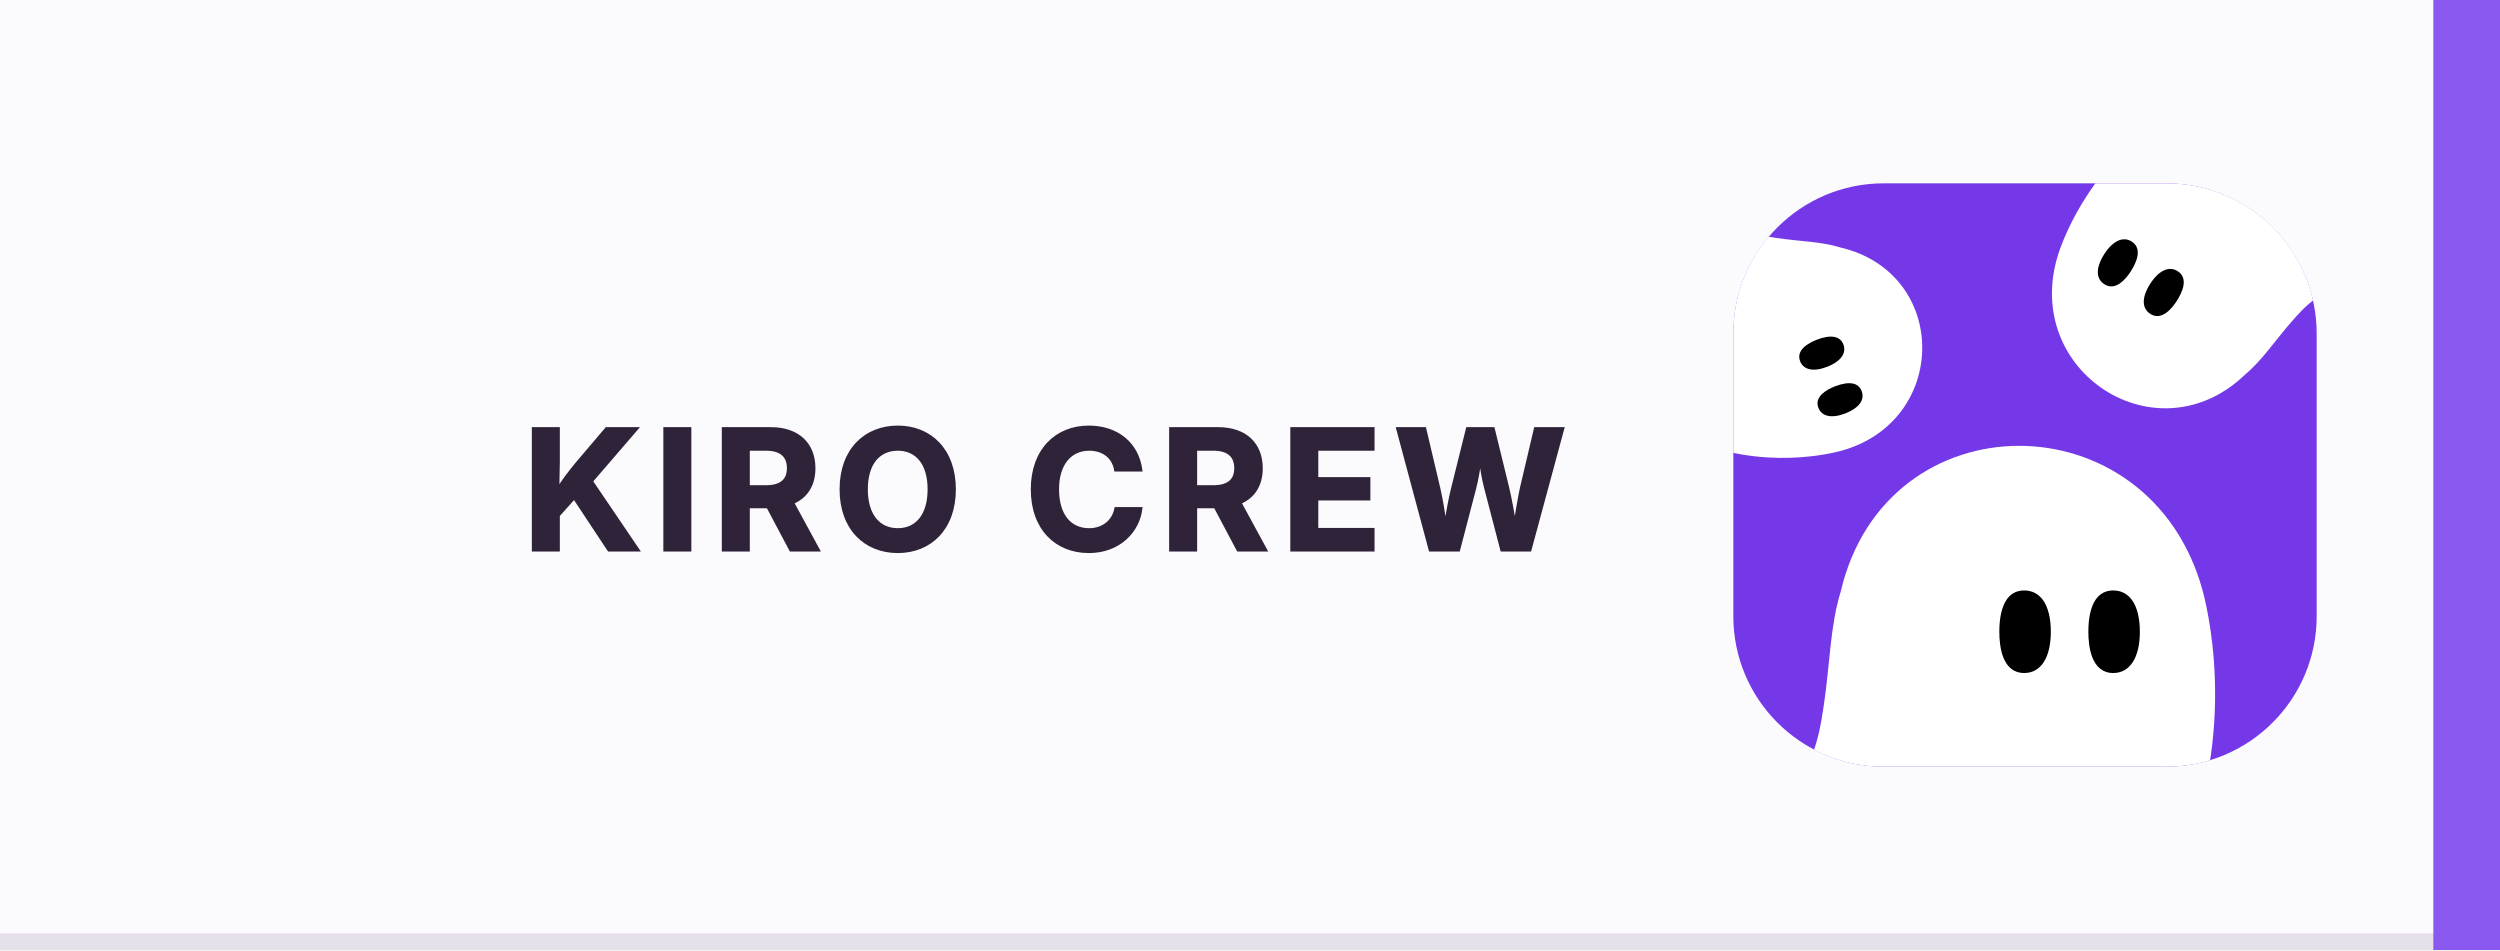
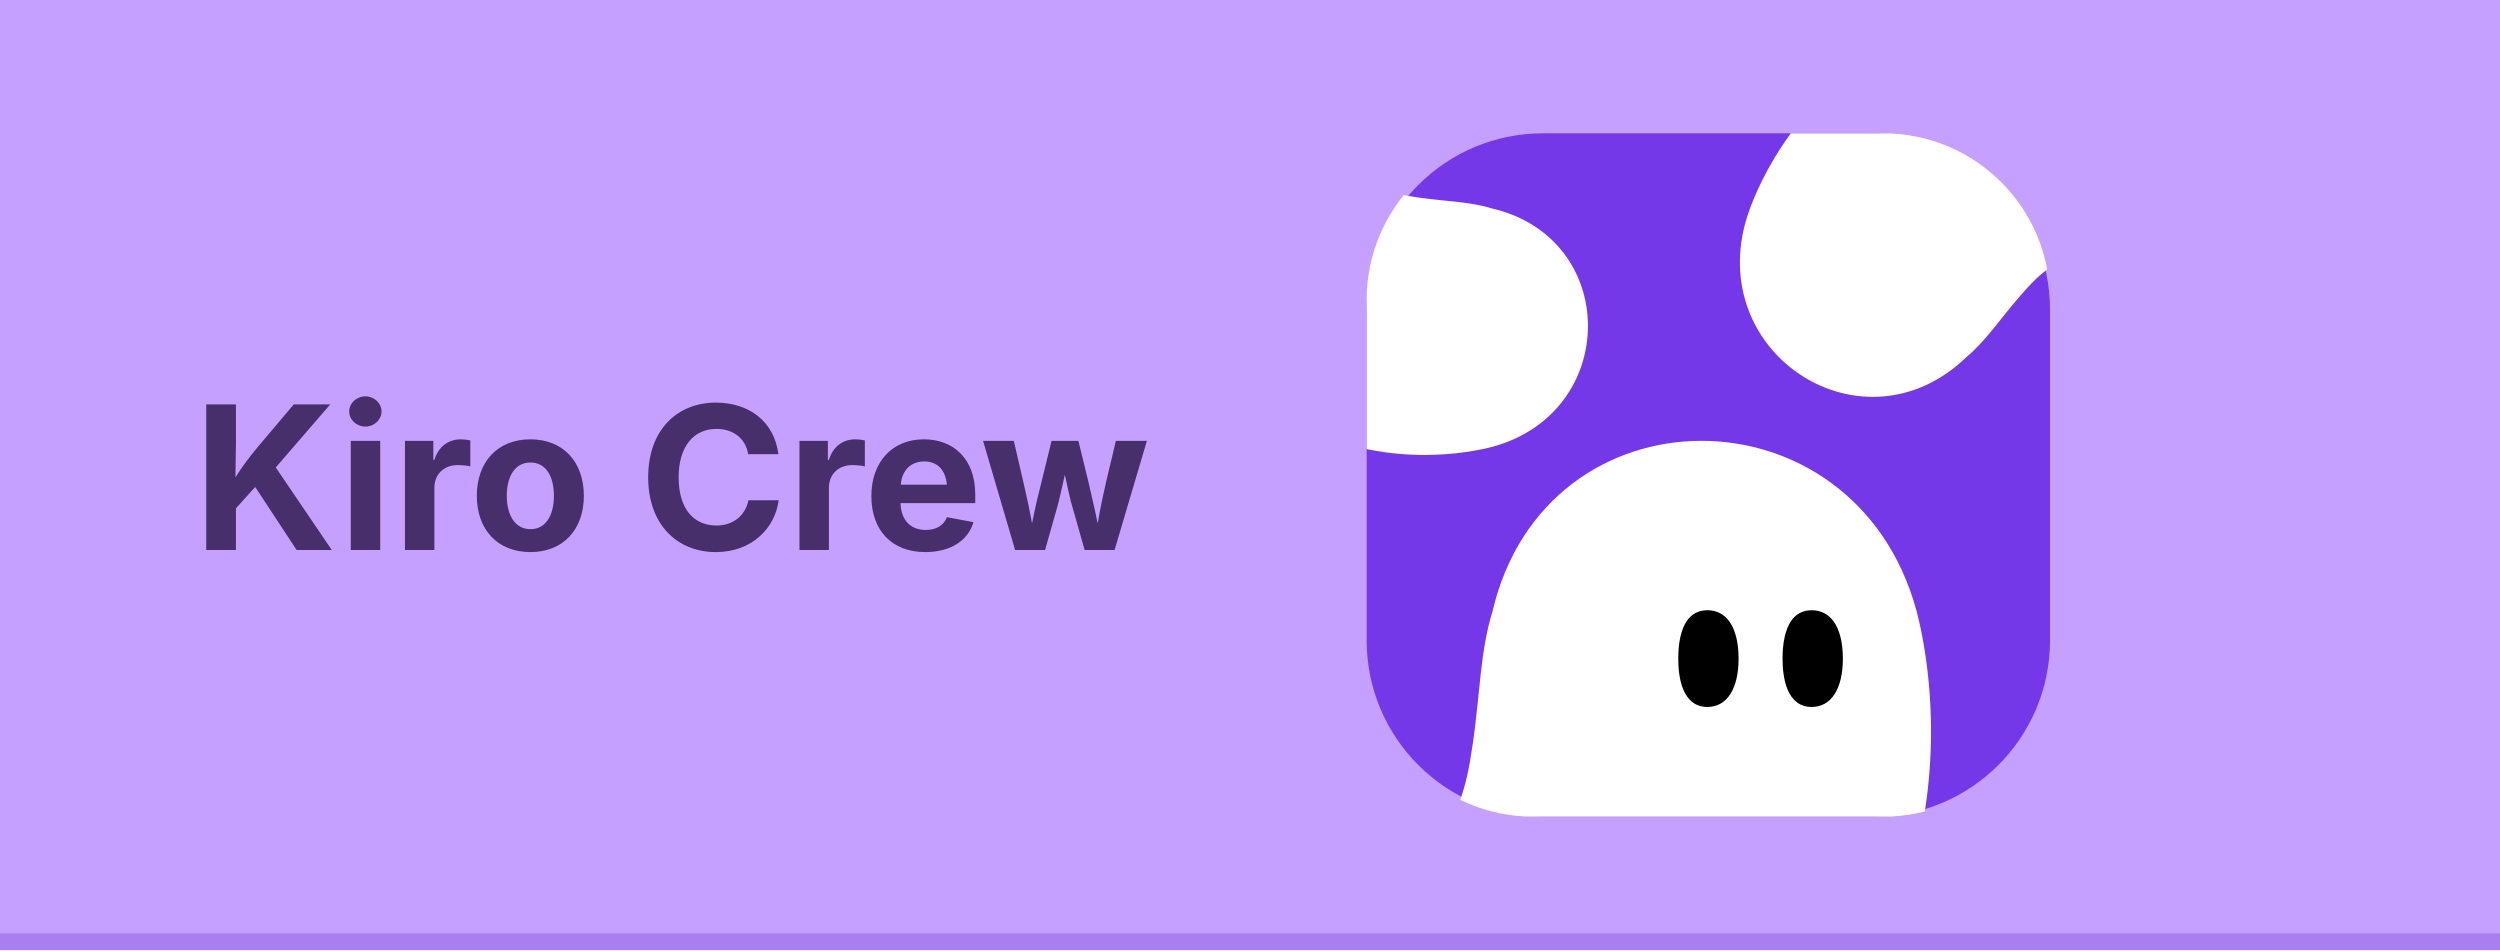
<svg xmlns="http://www.w3.org/2000/svg" width="150" height="57" viewBox="0 0 150 57">
  <defs>
-     <clipPath id="app-mark">
-       <rect x="104" y="11" width="35" height="35" rx="9" />
+     <clipPath id="mark-clip">
+       <rect x="82" y="8" width="41" height="41" rx="10" />
    </clipPath>
  </defs>
-   <g id="signature-header-background">
-     <rect width="150" height="57" fill="#fbfafd" />
-     <path d="M0 56.5H150" stroke="#e6e0eb" />
-     <rect x="146" width="4" height="57" fill="#8a58ef" />
-   </g>
-   <g id="signature-header-lockup">
-     <text x="94" y="33" text-anchor="end" fill="#2e2338" font-family="-apple-system, BlinkMacSystemFont, 'Segoe UI', sans-serif" font-size="10" font-weight="700" letter-spacing="0.7" stroke="#2e2338" stroke-width="0.18">KIRO CREW</text>
-     <g clip-path="url(#app-mark)">
-       <g transform="translate(104 11) scale(.16942) translate(-37.4 -29.85)">
-         <rect x="37.4" y="29.85" width="206.59" height="206.59" rx="53.29" fill="#7538e8" />
-         <path fill="#ffffff" d="M84.76 266.62c-19.2 42.53 21.68 53.2 51.84 28.31 8.86 27.91 42.12 7.09 54.05-14.53 26.29-47.66 15.67-96.28 12.95-106.31-18.69-68.39-112.09-68.46-128.17.35-3.75 12.04-3.82 25.74-5.95 39.96-1.07 7.17-1.83 11.75-4.6 19.29-1.6 4.34-3.79 8.19-7.24 14.68-6.81 10.42.13 31.72 27.13 18.26Z" />
-         <path d="M140.41 203.27c-7.67 0-8.81-9.16-8.81-14.62 0-4.93.88-8.84 2.56-11.33 1.47-2.18 3.58-3.29 6.26-3.29s4.98 1.13 6.6 3.35c1.85 2.53 2.82 6.43 2.82 11.27 0 9.15-3.52 14.62-9.42 14.62Z" />
-         <path d="M171.94 203.27c-7.67 0-8.81-9.16-8.81-14.62 0-4.93.88-8.84 2.56-11.33 1.47-2.18 3.58-3.29 6.26-3.29s4.98 1.13 6.6 3.35c1.85 2.53 2.82 6.43 2.82 11.27 0 9.15-3.52 14.62-9.42 14.62Z" />
-         <path fill="#ffffff" d="M23.47 57.81C-.43 47.02-6.43 70 7.56 86.94c-15.69 4.98-3.99 23.67 8.17 30.38 26.79 14.78 54.11 8.81 59.75 7.28 38.44-10.5 38.48-63-.2-72.04-6.77-2.11-14.47-2.15-22.46-3.34-4.03-.6-6.6-1.03-10.84-2.59-2.44-.9-4.6-2.13-8.25-4.07-5.86-3.83-17.83.07-10.26 15.25Z" />
-         <path d="M61.06 92.87c-1.57-4.01 2.99-6.49 5.84-7.61 2.58-1.01 4.81-1.35 6.45-.98 1.44.32 2.46 1.2 3.01 2.6s.43 2.83-.4 4.14c-.95 1.49-2.78 2.79-5.32 3.79-4.79 1.88-8.37 1.15-9.58-1.93Z" />
-         <path d="M67.53 109.37c-1.57-4.01 2.99-6.49 5.84-7.61 2.58-1.01 4.81-1.35 6.45-.98 1.44.32 2.46 1.2 3.01 2.6s.43 2.83-.4 4.14c-.95 1.48-2.78 2.79-5.32 3.79-4.79 1.88-8.37 1.15-9.58-1.93Z" />
-         <path fill="#ffffff" d="M244.6 46.77c24.07-15.57 6.51-34.68-17.35-31.87 4.71-17.36-19.39-17.68-32.74-10.48-29.43 15.86-40.13 44.5-42.06 50.58-13.11 41.53 35.1 72.65 66.3 42.47 5.95-4.97 10.54-12.02 16.37-18.65 2.94-3.35 4.85-5.46 8.8-8.43 2.27-1.71 4.68-2.97 8.62-5.17 6.99-3.11 10.49-16.42-7.93-18.46Z" />
-         <path d="M194.79 60.97c3.96 2.55 1.5 7.66-.31 10.48-1.64 2.54-3.4 4.27-5.09 5-1.49.64-2.94.51-4.33-.38s-2.19-2.24-2.29-3.92c-.11-1.92.68-4.26 2.29-6.76 3.05-4.73 6.68-6.38 9.73-4.41Z" />
-         <path d="M178.51 50.47c3.96 2.55 1.5 7.66-.31 10.48-1.64 2.54-3.4 4.27-5.09 5-1.49.64-2.94.51-4.33-.38s-2.19-2.24-2.29-3.92c-.11-1.92.68-4.26 2.29-6.76 3.05-4.73 6.68-6.38 9.73-4.41Z" />
-       </g>
+   <rect width="150" height="57" fill="#c6a0ff" />
+   <path d="M0 56.5H150" stroke="#a87ef0" />
+   <text x="69" y="33" text-anchor="end" fill="#462f6b" font-family="-apple-system, BlinkMacSystemFont, 'Segoe UI', sans-serif" font-size="12" font-weight="700">Kiro Crew</text>
+   <g clip-path="url(#mark-clip)">
+     <g transform="translate(82 8) scale(.19846) translate(-37.4 -29.85)">
+       <rect x="37.4" y="29.85" width="206.59" height="206.59" rx="53.29" fill="#7538e8" />
+       <path fill="#ffffff" d="M84.76 266.62c-19.2 42.53 21.68 53.2 51.84 28.31 8.86 27.91 42.12 7.09 54.05-14.53 26.29-47.66 15.67-96.28 12.95-106.31-18.69-68.39-112.09-68.46-128.17.35-3.75 12.04-3.82 25.74-5.95 39.96-1.07 7.17-1.83 11.75-4.6 19.29-1.6 4.34-3.79 8.19-7.24 14.68-6.81 10.42.13 31.72 27.13 18.26Z" />
+       <path d="M140.41 203.27c-7.67 0-8.81-9.16-8.81-14.62 0-4.93.88-8.84 2.56-11.33 1.47-2.18 3.58-3.29 6.26-3.29s4.98 1.13 6.6 3.35c1.85 2.53 2.82 6.43 2.82 11.27 0 9.15-3.52 14.62-9.42 14.62Z" />
+       <path d="M171.94 203.27c-7.67 0-8.81-9.16-8.81-14.62 0-4.93.88-8.84 2.56-11.33 1.47-2.18 3.58-3.29 6.26-3.29s4.98 1.13 6.6 3.35c1.85 2.53 2.82 6.43 2.82 11.27 0 9.15-3.52 14.62-9.42 14.62Z" />
+       <path fill="#ffffff" d="M23.47 57.81C-.43 47.02-6.43 70 7.56 86.94c-15.69 4.98-3.99 23.67 8.17 30.38 26.79 14.78 54.11 8.81 59.75 7.28 38.44-10.5 38.48-63-.2-72.04-6.77-2.11-14.47-2.15-22.46-3.34-4.03-.6-6.6-1.03-10.84-2.59-2.44-.9-4.6-2.13-8.25-4.07-5.86-3.83-17.83.07-10.26 15.25Z" />
+       <path fill="#ffffff" d="M244.6 46.77c24.07-15.57 6.51-34.68-17.35-31.87 4.71-17.36-19.39-17.68-32.74-10.48-29.43 15.86-40.13 44.5-42.06 50.58-13.11 41.53 35.1 72.65 66.3 42.47 5.95-4.97 10.54-12.02 16.37-18.65 2.94-3.35 4.85-5.46 8.8-8.43 2.27-1.71 4.68-2.97 8.62-5.17 6.99-3.11 10.49-16.42-7.93-18.46Z" />
    </g>
  </g>
</svg>
